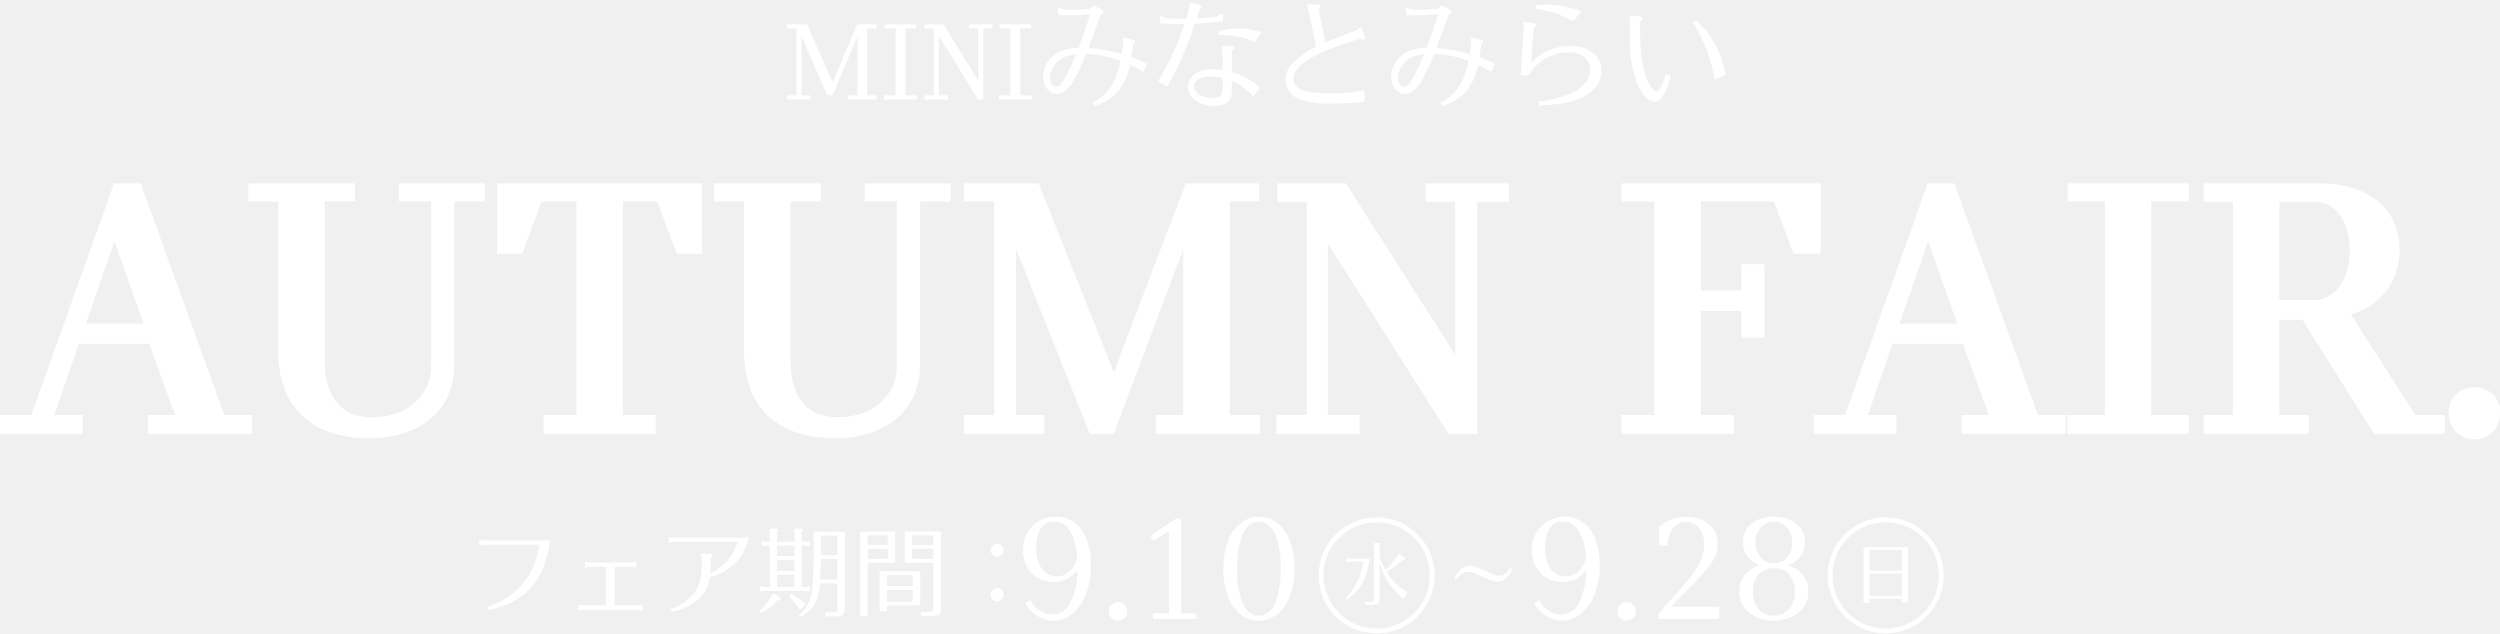
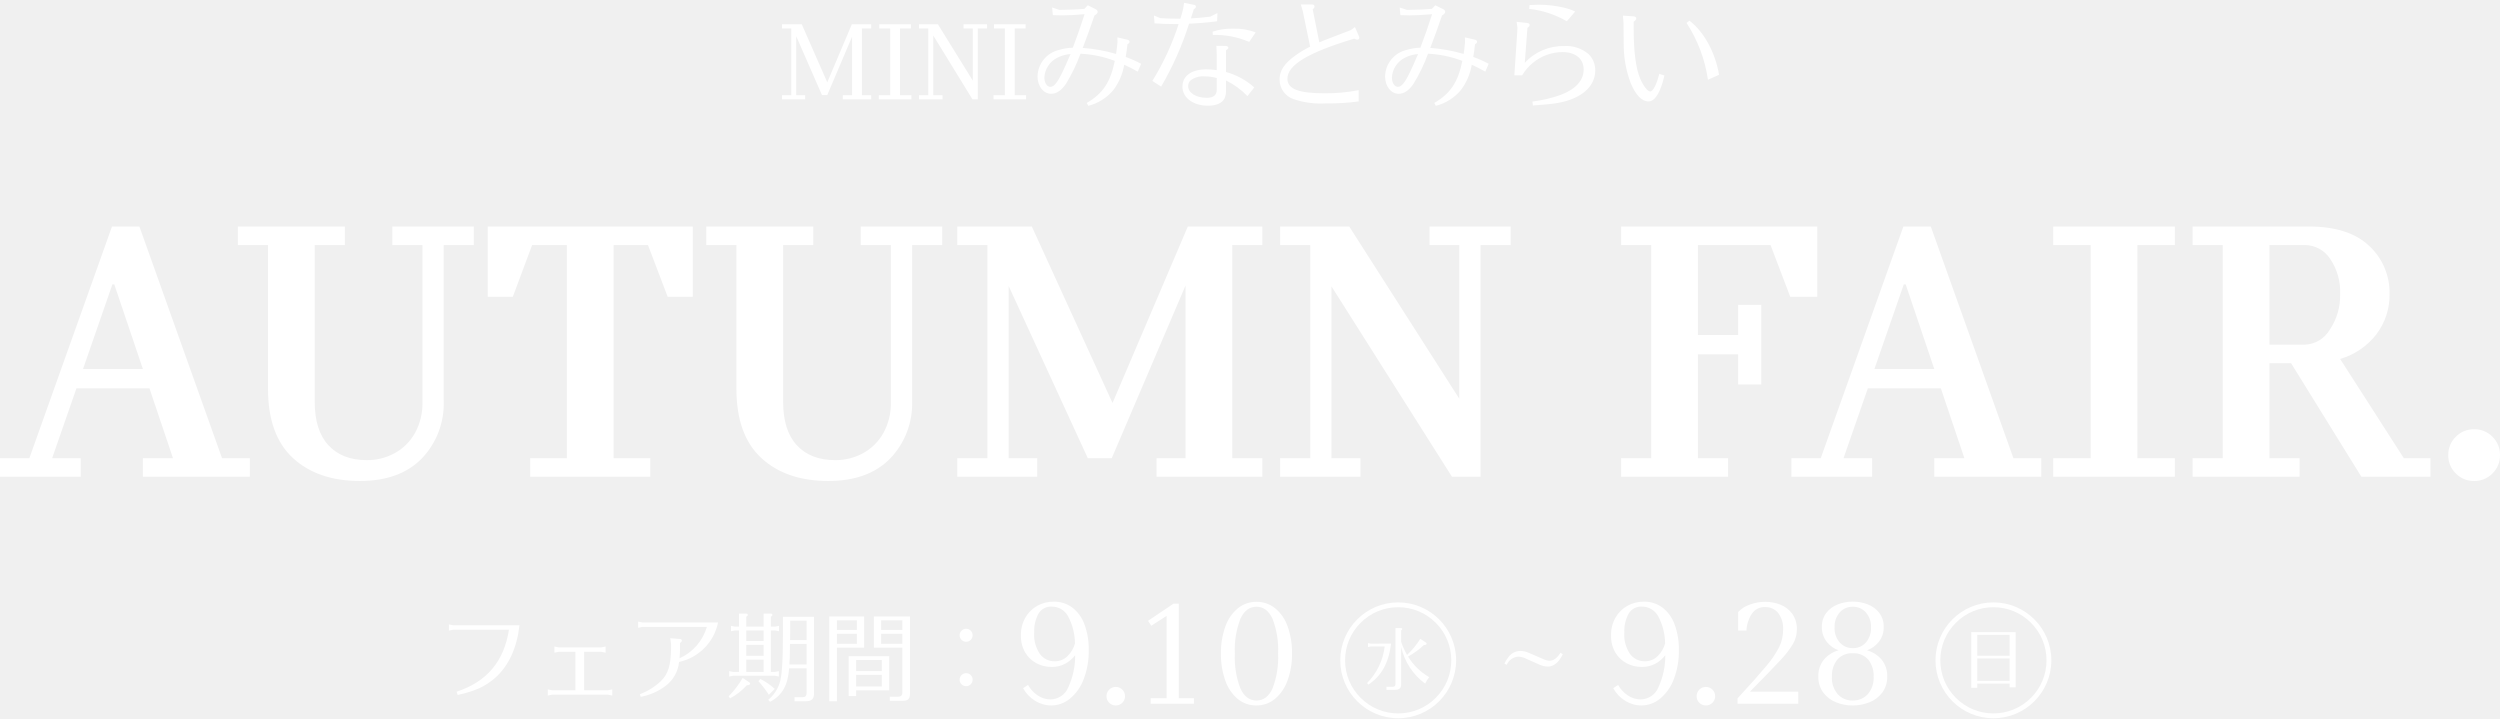
- <svg xmlns="http://www.w3.org/2000/svg" width="517.227" height="131.046" viewBox="0 0 517.227 131.046">
-   <g id="title-1" transform="translate(24.156 -1145.408)">
-     <g id="期間" transform="translate(94 1245.454)">
-       <g id="日程" transform="translate(-511.906 3.146)">
-         <g id="グループ_676" data-name="グループ 676" transform="translate(-2.528)">
+ <svg xmlns="http://www.w3.org/2000/svg" width="517.92" height="148.797" viewBox="0 0 517.92 148.797">
+   <g id="fair-txt" transform="translate(23 -1145.408)">
+     <g id="期間" transform="translate(89 1263.205)">
+       <g id="日程" transform="translate(-505.906 3.146)">
+         <g id="グループ_676" data-name="グループ 676" transform="translate(20.472)">
          <g id="曜日" transform="translate(-43 5.723)">
-             <path id="パス_30918" data-name="パス 30918" d="M4.606.6V-10.836h-9.2V.686h1.246V-.182H3.36V.6ZM-3.346-5.95v-4.326H3.36V-5.95Zm0,.56H3.36V-.742H-3.346Z" transform="translate(829.406 15.131)" fill="#fff" />
-             <g id="楕円形_19" data-name="楕円形 19" transform="translate(817.406 -1.869)" fill="none" stroke="#fff" stroke-width="1">
-               <circle cx="12" cy="12" r="12" stroke="none" />
-               <circle cx="12" cy="12" r="11.5" fill="none" />
+             <path id="パス_30920" data-name="パス 30920" d="M4.606.6V-10.836h-9.2V.686h1.246V-.182H3.36V.6ZM-3.346-5.95v-4.326H3.36V-5.95Zm0,.56H3.36V-.742H-3.346Z" transform="translate(829.406 15.131)" fill="#fff" />
+             <g id="パス_30919" data-name="パス 30919" transform="translate(817.406 -1.869)" fill="none">
+               <path d="M12,0A12,12,0,1,1,0,12,12,12,0,0,1,12,0Z" stroke="none" />
+               <path d="M 12 1 C 9.062 1 6.299 2.144 4.222 4.222 C 2.144 6.299 1 9.062 1 12 C 1 14.938 2.144 17.701 4.222 19.778 C 6.299 21.856 9.062 23 12 23 C 14.938 23 17.701 21.856 19.778 19.778 C 21.856 17.701 23 14.938 23 12 C 23 9.062 21.856 6.299 19.778 4.222 C 17.701 2.144 14.938 1 12 1 M 12 0 C 18.627 0 24 5.373 24 12 C 24 18.627 18.627 24 12 24 C 5.373 24 0 18.627 0 12 C 0 5.373 5.373 0 12 0 Z" stroke="none" fill="#fff" />
            </g>
          </g>
        </g>
-         <path id="パス_30916" data-name="パス 30916" d="M8.256-21.152a6.255,6.255,0,0,1,3.808,1.2,7.658,7.658,0,0,1,2.528,3.472,14.625,14.625,0,0,1,.9,5.376,15.985,15.985,0,0,1-1.056,6.032A9.563,9.563,0,0,1,11.6-1.056,6.08,6.08,0,0,1,7.744.352,6.327,6.327,0,0,1,4.368-.624a6.931,6.931,0,0,1-2.48-2.608L2.912-3.9A6.2,6.2,0,0,0,4.96-1.7a4.737,4.737,0,0,0,2.592.8,4.029,4.029,0,0,0,3.7-2.5,15.574,15.574,0,0,0,1.424-6.656,6.467,6.467,0,0,1-2,1.728,5.738,5.738,0,0,1-2.9.7,6.589,6.589,0,0,1-3.12-.768,5.888,5.888,0,0,1-2.336-2.24,6.736,6.736,0,0,1-.88-3.52,7.178,7.178,0,0,1,.928-3.7,6.5,6.5,0,0,1,2.48-2.448A6.888,6.888,0,0,1,8.256-21.152ZM8.416-8.8a3.705,3.705,0,0,0,2.7-1.088,5.716,5.716,0,0,0,1.52-2.592,12.156,12.156,0,0,0-1.456-5.7A3.784,3.784,0,0,0,7.84-20.128a2.991,2.991,0,0,0-2.768,1.472,7.558,7.558,0,0,0-.88,3.9,7.011,7.011,0,0,0,1.2,4.464A3.727,3.727,0,0,0,8.416-8.8ZM21.088.352a1.852,1.852,0,0,1-1.36-.56,1.852,1.852,0,0,1-.56-1.36,1.852,1.852,0,0,1,.56-1.36,1.852,1.852,0,0,1,1.36-.56,1.852,1.852,0,0,1,1.36.56,1.852,1.852,0,0,1,.56,1.36,1.852,1.852,0,0,1-.56,1.36A1.852,1.852,0,0,1,21.088.352ZM40.224-2.5V0H27.648V-1.12q4.064-4.416,5.936-6.672a20.282,20.282,0,0,0,2.688-3.952,8.1,8.1,0,0,0,.816-3.552,5.261,5.261,0,0,0-1.04-3.536,3.375,3.375,0,0,0-2.672-1.2,3.16,3.16,0,0,0-2.784,1.408A6.766,6.766,0,0,0,29.5-15.168H27.776v-3.84a5.984,5.984,0,0,1,2.4-1.536,9.128,9.128,0,0,1,3.232-.576,8.482,8.482,0,0,1,3.088.576,5.532,5.532,0,0,1,2.464,1.872,5.355,5.355,0,0,1,.976,3.312,5.916,5.916,0,0,1-.768,2.9,18.421,18.421,0,0,1-2.544,3.328Q34.848-7.2,30.208-2.5Zm14.24-8.576a6.121,6.121,0,0,1,3.024,1.92,5.25,5.25,0,0,1,1.168,3.52A5.348,5.348,0,0,1,57.632-2.32,6.09,6.09,0,0,1,54.96-.3a9.3,9.3,0,0,1-3.472.656A8.951,8.951,0,0,1,48.016-.32a6.173,6.173,0,0,1-2.624-2.016,5.337,5.337,0,0,1-1.008-3.3,5.25,5.25,0,0,1,1.168-3.52,6.121,6.121,0,0,1,3.024-1.92,5.364,5.364,0,0,1-2.4-1.7,4.735,4.735,0,0,1-1.056-3.168,4.566,4.566,0,0,1,.9-2.864,5.514,5.514,0,0,1,2.352-1.76,8.289,8.289,0,0,1,3.152-.592,8.4,8.4,0,0,1,3.12.576,5.458,5.458,0,0,1,2.368,1.76,4.579,4.579,0,0,1,.912,2.88,4.735,4.735,0,0,1-1.056,3.168A5.364,5.364,0,0,1,54.464-11.072ZM51.52-20.1a3.513,3.513,0,0,0-2.7,1.168,4.434,4.434,0,0,0-1.072,3.12,4.434,4.434,0,0,0,1.072,3.12,3.513,3.513,0,0,0,2.7,1.168,3.5,3.5,0,0,0,2.72-1.168,4.476,4.476,0,0,0,1.056-3.12,4.434,4.434,0,0,0-1.072-3.12A3.513,3.513,0,0,0,51.52-20.1Zm0,19.424a4.069,4.069,0,0,0,3.1-1.3A5.1,5.1,0,0,0,55.84-5.6a5.29,5.29,0,0,0-1.12-3.552,3.976,3.976,0,0,0-3.2-1.312,3.976,3.976,0,0,0-3.2,1.312A5.29,5.29,0,0,0,47.2-5.6a5.1,5.1,0,0,0,1.216,3.632A4.069,4.069,0,0,0,51.52-.672Z" transform="translate(709.222 24.854)" fill="#fff" />
-         <path id="パス_30915" data-name="パス 30915" d="M-5.572-4.06A2.842,2.842,0,0,1-3.108-5.768a4.413,4.413,0,0,1,1.778.532L1.33-4.06A4.251,4.251,0,0,0,2.982-3.7c1.2,0,2.324-.938,3.066-2.576l-.476-.28C4.83-5.418,4.13-4.914,3.29-4.914a3.174,3.174,0,0,1-1.3-.35l-3.08-1.33a4.322,4.322,0,0,0-1.652-.35,3.014,3.014,0,0,0-2.394,1.19,6.883,6.883,0,0,0-.91,1.414Z" transform="translate(700.614 20.854)" fill="#fff" />
-         <g id="曜日-2" data-name="曜日" transform="translate(-7.84 5.723)">
-           <path id="パス_30917" data-name="パス 30917" d="M.616-11.214C.8-11.354.84-11.4.84-11.48c0-.14-.1-.2-.294-.2H-.56V-.14c-.014.462-.168.616-.63.63H-2.422v.63H-.658C.238,1.12.63.756.616-.084V-7.77a12.909,12.909,0,0,0,4.97,7.6,6.224,6.224,0,0,1,.84-1.344,12.251,12.251,0,0,1-4.382-4.27A15.824,15.824,0,0,0,5.32-8.162c.406-.014.574-.1.574-.294a.308.308,0,0,0-.14-.224L4.578-9.45A16.3,16.3,0,0,1,1.834-6.118,15.992,15.992,0,0,1,.616-8.806ZM-5.712-8.456l-.546-.112v.812l.546-.112H-2.8A12.9,12.9,0,0,1-6.44-.294l.266.336c2.758-1.876,4.2-4.48,4.7-8.5Z" transform="translate(686.406 15.131)" fill="#fff" />
-           <g id="楕円形_18" data-name="楕円形 18" transform="translate(674.406 -1.869)" fill="none" stroke="#fff" stroke-width="1">
-             <circle cx="12" cy="12" r="12" stroke="none" />
-             <circle cx="12" cy="12" r="11.5" fill="none" />
+         <path id="パス_30918" data-name="パス 30918" d="M8.256-21.152a6.255,6.255,0,0,1,3.808,1.2,7.658,7.658,0,0,1,2.528,3.472,14.625,14.625,0,0,1,.9,5.376,15.985,15.985,0,0,1-1.056,6.032A9.563,9.563,0,0,1,11.6-1.056,6.08,6.08,0,0,1,7.744.352,6.327,6.327,0,0,1,4.368-.624a6.931,6.931,0,0,1-2.48-2.608L2.912-3.9A6.2,6.2,0,0,0,4.96-1.7a4.737,4.737,0,0,0,2.592.8,4.029,4.029,0,0,0,3.7-2.5,15.574,15.574,0,0,0,1.424-6.656,6.467,6.467,0,0,1-2,1.728,5.738,5.738,0,0,1-2.9.7,6.589,6.589,0,0,1-3.12-.768,5.888,5.888,0,0,1-2.336-2.24,6.736,6.736,0,0,1-.88-3.52,7.178,7.178,0,0,1,.928-3.7,6.5,6.5,0,0,1,2.48-2.448A6.888,6.888,0,0,1,8.256-21.152ZM8.416-8.8a3.705,3.705,0,0,0,2.7-1.088,5.716,5.716,0,0,0,1.52-2.592,12.156,12.156,0,0,0-1.456-5.7A3.784,3.784,0,0,0,7.84-20.128a2.991,2.991,0,0,0-2.768,1.472,7.558,7.558,0,0,0-.88,3.9,7.011,7.011,0,0,0,1.2,4.464A3.727,3.727,0,0,0,8.416-8.8ZM21.088.352a1.852,1.852,0,0,1-1.36-.56,1.852,1.852,0,0,1-.56-1.36,1.852,1.852,0,0,1,.56-1.36,1.852,1.852,0,0,1,1.36-.56,1.852,1.852,0,0,1,1.36.56,1.852,1.852,0,0,1,.56,1.36,1.852,1.852,0,0,1-.56,1.36A1.852,1.852,0,0,1,21.088.352ZM40.224-2.5V0H27.648V-1.12q4.064-4.416,5.936-6.672a20.282,20.282,0,0,0,2.688-3.952,8.1,8.1,0,0,0,.816-3.552,5.261,5.261,0,0,0-1.04-3.536,3.375,3.375,0,0,0-2.672-1.2,3.16,3.16,0,0,0-2.784,1.408A6.766,6.766,0,0,0,29.5-15.168H27.776v-3.84a5.984,5.984,0,0,1,2.4-1.536,9.128,9.128,0,0,1,3.232-.576,8.482,8.482,0,0,1,3.088.576,5.532,5.532,0,0,1,2.464,1.872,5.355,5.355,0,0,1,.976,3.312,5.916,5.916,0,0,1-.768,2.9,18.421,18.421,0,0,1-2.544,3.328Q34.848-7.2,30.208-2.5Zm14.24-8.576a6.121,6.121,0,0,1,3.024,1.92,5.25,5.25,0,0,1,1.168,3.52A5.348,5.348,0,0,1,57.632-2.32,6.09,6.09,0,0,1,54.96-.3a9.3,9.3,0,0,1-3.472.656A8.951,8.951,0,0,1,48.016-.32a6.173,6.173,0,0,1-2.624-2.016,5.337,5.337,0,0,1-1.008-3.3,5.25,5.25,0,0,1,1.168-3.52,6.121,6.121,0,0,1,3.024-1.92,5.364,5.364,0,0,1-2.4-1.7,4.735,4.735,0,0,1-1.056-3.168,4.566,4.566,0,0,1,.9-2.864,5.514,5.514,0,0,1,2.352-1.76,8.289,8.289,0,0,1,3.152-.592,8.4,8.4,0,0,1,3.12.576,5.458,5.458,0,0,1,2.368,1.76,4.579,4.579,0,0,1,.912,2.88,4.735,4.735,0,0,1-1.056,3.168A5.364,5.364,0,0,1,54.464-11.072ZM51.52-20.1a3.513,3.513,0,0,0-2.7,1.168,4.434,4.434,0,0,0-1.072,3.12,4.434,4.434,0,0,0,1.072,3.12,3.513,3.513,0,0,0,2.7,1.168,3.5,3.5,0,0,0,2.72-1.168,4.476,4.476,0,0,0,1.056-3.12,4.434,4.434,0,0,0-1.072-3.12A3.513,3.513,0,0,0,51.52-20.1Zm0,19.424a4.069,4.069,0,0,0,3.1-1.3A5.1,5.1,0,0,0,55.84-5.6a5.29,5.29,0,0,0-1.12-3.552,3.976,3.976,0,0,0-3.2-1.312,3.976,3.976,0,0,0-3.2,1.312A5.29,5.29,0,0,0,47.2-5.6a5.1,5.1,0,0,0,1.216,3.632A4.069,4.069,0,0,0,51.52-.672Z" transform="translate(726.222 24.854)" fill="#fff" />
+         <path id="パス_30917" data-name="パス 30917" d="M-5.572-4.06A2.842,2.842,0,0,1-3.108-5.768a4.413,4.413,0,0,1,1.778.532L1.33-4.06A4.251,4.251,0,0,0,2.982-3.7c1.2,0,2.324-.938,3.066-2.576l-.476-.28C4.83-5.418,4.13-4.914,3.29-4.914a3.174,3.174,0,0,1-1.3-.35l-3.08-1.33a4.322,4.322,0,0,0-1.652-.35,3.014,3.014,0,0,0-2.394,1.19,6.883,6.883,0,0,0-.91,1.414Z" transform="translate(711.614 20.854)" fill="#fff" />
+         <g id="曜日-2" data-name="曜日" transform="translate(-2.84 5.723)">
+           <path id="パス_30916" data-name="パス 30916" d="M.616-11.214C.8-11.354.84-11.4.84-11.48c0-.14-.1-.2-.294-.2H-.56V-.14c-.014.462-.168.616-.63.63H-2.422v.63H-.658C.238,1.12.63.756.616-.084V-7.77a12.909,12.909,0,0,0,4.97,7.6,6.224,6.224,0,0,1,.84-1.344,12.251,12.251,0,0,1-4.382-4.27A15.824,15.824,0,0,0,5.32-8.162c.406-.014.574-.1.574-.294a.308.308,0,0,0-.14-.224L4.578-9.45A16.3,16.3,0,0,1,1.834-6.118,15.992,15.992,0,0,1,.616-8.806ZM-5.712-8.456l-.546-.112v.812l.546-.112H-2.8A12.9,12.9,0,0,1-6.44-.294l.266.336c2.758-1.876,4.2-4.48,4.7-8.5Z" transform="translate(686.406 15.131)" fill="#fff" />
+           <g id="パス_30915" data-name="パス 30915" transform="translate(674.406 -1.869)" fill="none">
+             <path d="M12,0A12,12,0,1,1,0,12,12,12,0,0,1,12,0Z" stroke="none" />
+             <path d="M 12 1 C 9.062 1 6.299 2.144 4.222 4.222 C 2.144 6.299 1 9.062 1 12 C 1 14.938 2.144 17.701 4.222 19.778 C 6.299 21.856 9.062 23 12 23 C 14.938 23 17.701 21.856 19.778 19.778 C 21.856 17.701 23 14.938 23 12 C 23 9.062 21.856 6.299 19.778 4.222 C 17.701 2.144 14.938 1 12 1 M 12 0 C 18.627 0 24 5.373 24 12 C 24 18.627 18.627 24 12 24 C 5.373 24 0 18.627 0 12 C 0 5.373 5.373 0 12 0 Z" stroke="none" fill="#fff" />
          </g>
        </g>
        <path id="パス_30914" data-name="パス 30914" d="M8.256-21.152a6.255,6.255,0,0,1,3.808,1.2,7.658,7.658,0,0,1,2.528,3.472,14.625,14.625,0,0,1,.9,5.376,15.985,15.985,0,0,1-1.056,6.032A9.563,9.563,0,0,1,11.6-1.056,6.08,6.08,0,0,1,7.744.352,6.327,6.327,0,0,1,4.368-.624a6.931,6.931,0,0,1-2.48-2.608L2.912-3.9A6.2,6.2,0,0,0,4.96-1.7a4.737,4.737,0,0,0,2.592.8,4.029,4.029,0,0,0,3.7-2.5,15.574,15.574,0,0,0,1.424-6.656,6.467,6.467,0,0,1-2,1.728,5.738,5.738,0,0,1-2.9.7,6.589,6.589,0,0,1-3.12-.768,5.888,5.888,0,0,1-2.336-2.24,6.736,6.736,0,0,1-.88-3.52,7.178,7.178,0,0,1,.928-3.7,6.5,6.5,0,0,1,2.48-2.448A6.888,6.888,0,0,1,8.256-21.152ZM8.416-8.8a3.705,3.705,0,0,0,2.7-1.088,5.716,5.716,0,0,0,1.52-2.592,12.156,12.156,0,0,0-1.456-5.7A3.784,3.784,0,0,0,7.84-20.128a2.991,2.991,0,0,0-2.768,1.472,7.558,7.558,0,0,0-.88,3.9,7.011,7.011,0,0,0,1.2,4.464A3.727,3.727,0,0,0,8.416-8.8ZM21.088.352a1.852,1.852,0,0,1-1.36-.56,1.852,1.852,0,0,1-.56-1.36,1.852,1.852,0,0,1,.56-1.36,1.852,1.852,0,0,1,1.36-.56,1.852,1.852,0,0,1,1.36.56,1.852,1.852,0,0,1,.56,1.36,1.852,1.852,0,0,1-.56,1.36A1.852,1.852,0,0,1,21.088.352Zm16.192-1.5V0H28.32V-1.152h3.3V-18.208L28.448-16.16l-.672-1.024,5.28-3.552h1.088V-1.152ZM50.208.352a5.936,5.936,0,0,1-3.84-1.344,8.589,8.589,0,0,1-2.576-3.792A16.025,16.025,0,0,1,42.88-10.4a15.891,15.891,0,0,1,.912-5.6,8.533,8.533,0,0,1,2.592-3.776A6,6,0,0,1,50.24-21.12,6.045,6.045,0,0,1,54.1-19.792a8.419,8.419,0,0,1,2.592,3.76,15.891,15.891,0,0,1,.912,5.6,15.775,15.775,0,0,1-.928,5.616,8.756,8.756,0,0,1-2.608,3.808A5.956,5.956,0,0,1,50.208.352ZM50.24-.672q2.176,0,3.328-2.5A17.843,17.843,0,0,0,54.72-10.4a17.742,17.742,0,0,0-1.152-7.2q-1.152-2.5-3.328-2.5t-3.328,2.5a17.742,17.742,0,0,0-1.152,7.2,17.843,17.843,0,0,0,1.152,7.232Q48.064-.672,50.24-.672Z" transform="translate(603.966 24.854)" fill="#fff" />
      </g>
      <path id="パス_30913" data-name="パス 30913" d="M4.66.18c3.66-.82,5.68-1.74,7.78-3.56,2.78-2.48,4.48-6.16,5.02-10.88H3.72l-.88-.18v1.28l.88-.18H15.28C14.24-6.76,10.7-2.56,4.44-.5ZM29.04-.8H24.2l-.88-.18V.3L24.2.12H35.8l.88.18V-.98L35.8-.8H30.86V-8.76h3.56l.88.18V-9.86l-.88.18H25.58l-.88-.18v1.28l.88-.18h3.46Zm21.68-9.78c.28-.22.38-.36.38-.52a.374.374,0,0,0-.38-.32l-2.02-.16.16,1.16v1.1c-.06,3.4-.62,5.18-2.12,6.64A12.887,12.887,0,0,1,42.4.02l.18.54a12.067,12.067,0,0,0,5.2-2.3,7.072,7.072,0,0,0,2.74-4.92,10.523,10.523,0,0,0,8.08-8.18H42.92l-.88-.18v1.28l.88-.18H56.28a10.287,10.287,0,0,1-5.66,6.5c.06-.68.1-1.32.1-1.98ZM76.94-5.34v5.1c0,.62-.26.88-.86.88H74.44v.84h2.32c1.22,0,1.74-.48,1.72-1.62V-16.02H72.04v3.36c0,5.9-.22,9.08-.72,10.46A7.441,7.441,0,0,1,69,1.18l.36.42C71.9.26,73.08-1.84,73.32-5.34Zm0-.8H73.38V-6.2l.08-1.46c0-.12,0-.64.02-1.38,0-.16,0-.82.02-1.36h3.44Zm0-5.06H73.52l.02-1.46v-2.56h3.4Zm-12.5-2.78v-2.04c.26-.18.32-.26.32-.4,0-.18-.14-.26-.42-.26h-1.4v2.7h-.86l-.8-.16v1.12l.8-.16h.86V-4.6H61.7l-.8-.16v1.12l.8-.16h8.7l.8.16V-4.76l-.8.16h-.86v-8.58h.88l.8.16v-1.12l-.8.16h-.88v-2.04c.26-.18.32-.26.32-.38,0-.2-.14-.28-.42-.28h-1.4v2.7Zm0,.8h3.6V-11h-3.6Zm0,8.58V-7.14h3.6V-4.6Zm3.6-5.6v2.26h-3.6V-10.2ZM61.08.88a12.559,12.559,0,0,0,3.48-2.72c.42,0,.68-.12.68-.32a.376.376,0,0,0-.2-.3l-1.34-.9A18.49,18.49,0,0,1,60.8.44Zm5.88-3.56A22.182,22.182,0,0,1,69.12.14l1.22-1.22a12.861,12.861,0,0,0-2.98-2.06Zm27.1,1.9V-7.86h-8.4V.4H87.2V-.78Zm-6.86-4V-7.06h5.32v2.28Zm0,.8h5.32v2.4H87.2Zm1.66-12.1H81.64V1.48h1.58V-9.62h5.64Zm-5.64.8h4.14v1.98H83.22Zm4.14,2.78v2.08H83.22V-12.5Zm3.52-3.58v6.46h5.9V-.38c0,.64-.28.92-.92.92H94.18v.84h2.76c1,0,1.42-.42,1.42-1.44V-16.08Zm1.5,3.58h4.4v2.08h-4.4Zm0-.8v-1.98h4.4v1.98Zm17.64,8.96A1.362,1.362,0,0,0,108.64-3a1.345,1.345,0,0,0,1.34,1.36A1.349,1.349,0,0,0,111.34-3,1.349,1.349,0,0,0,110.02-4.34Zm0-9.2a1.362,1.362,0,0,0-1.38,1.34A1.361,1.361,0,0,0,110-10.84a1.345,1.345,0,0,0,1.34-1.36A1.349,1.349,0,0,0,110.02-13.54Z" transform="translate(-21.84 26)" fill="#fff" />
    </g>
-     <path id="パス_30912" data-name="パス 30912" d="M51.992-3.906V0H30.469V-3.906h5.625L30.7-18.633H16.172L11.055-3.906h5.9V0H-.156V-3.906H6.328l17.109-47.93h5.508l17.3,47.93ZM29.531-22.812,23.516-39.844l-5.9,17.031Zm64.3,8.477a15.646,15.646,0,0,1-1.211,6.25,13.234,13.234,0,0,1-3.5,4.8A16.131,16.131,0,0,1,83.574-.2,23.228,23.228,0,0,1,76.172.9,24.754,24.754,0,0,1,68.359-.254a15.936,15.936,0,0,1-5.918-3.418A14.746,14.746,0,0,1,58.711-9.3a21.5,21.5,0,0,1-1.289-7.734V-48.086H51.211v-3.75h22.07v3.75h-6.25v32.969q0,5.508,2.461,8.594t7.383,3.086A16.091,16.091,0,0,0,80.977-4,11.712,11.712,0,0,0,84.9-5.859a10.413,10.413,0,0,0,2.949-3.359,10.085,10.085,0,0,0,1.172-5.039V-48.086H82.383v-3.75h17.773v3.75H93.828Zm8.867-37.5h42.383v14.57h-5.2l-4.062-10.82h-7.109v44.18h6.8V0H112.3V-3.906h6.8v-44.18h-7.227l-3.984,10.82h-5.2Zm87.5,37.5a15.646,15.646,0,0,1-1.211,6.25,13.234,13.234,0,0,1-3.5,4.8A16.13,16.13,0,0,1,179.941-.2,23.228,23.228,0,0,1,172.539.9a24.754,24.754,0,0,1-7.812-1.152,15.936,15.936,0,0,1-5.918-3.418,14.746,14.746,0,0,1-3.73-5.625,21.5,21.5,0,0,1-1.289-7.734V-48.086h-6.211v-3.75h22.07v3.75H163.4v32.969q0,5.508,2.461,8.594t7.383,3.086a16.091,16.091,0,0,0,4.1-.566,11.712,11.712,0,0,0,3.926-1.855,10.413,10.413,0,0,0,2.949-3.359,10.085,10.085,0,0,0,1.172-5.039V-48.086H178.75v-3.75h17.773v3.75H190.2Zm64.063-33.75v44.18h6.25V0H238.984V-3.906h5.664V-38.164L230.273,0h-4.961L210.039-38.32V-3.906h5.9V0H199.3V-3.906h6.25v-44.18H199.3v-3.75h15.43l15.547,39.1,14.883-39.1h15.2v3.75Zm57.773-3.75v3.828h-6.562V0h-5.937L274.57-39.375V-3.906h6.563V0H263.945V-3.906h6.25v-44.1H264.1v-3.828h14.18L300.9-16.406v-31.6h-6.133v-3.828Zm39.688,47.93h6.8V0h-23.2V-3.906h6.8v-44.18h-6.8v-3.75h41.211v14.57H370.9l-4.062-10.82H351.719v18.4h8.4v-5.43h4.8v15.2h-4.8V-25.43h-8.4Zm75.508,0V0H405.7V-3.906h5.625l-5.391-14.727H391.406L386.289-3.906h5.9V0H375.078V-3.906h6.484l17.109-47.93h5.508l17.3,47.93ZM404.766-22.812,398.75-39.844l-5.9,17.031Zm40.156-25.273v44.18H452.7V0H427.578V-3.906h7.773v-44.18h-7.773v-3.75H452.7v3.75Zm31.289,24.492h-4.8V-3.906H477.5V0H455.742V-3.906h6.094v-44.1h-6.094v-3.828h23.75a22.91,22.91,0,0,1,7.578,1.113,14.99,14.99,0,0,1,5.215,2.988,11.577,11.577,0,0,1,3.027,4.375,14.364,14.364,0,0,1,.977,5.273,14.8,14.8,0,0,1-.684,4.551,13.234,13.234,0,0,1-1.973,3.867,12.6,12.6,0,0,1-3.164,2.988,15.559,15.559,0,0,1-4.258,1.953L499.57-3.906h6.094V0H491.016Zm-4.8-4.1h7.461a5.29,5.29,0,0,0,2.734-.762,7.54,7.54,0,0,0,2.266-2.109,10.736,10.736,0,0,0,1.543-3.223,14.278,14.278,0,0,0,.566-4.141,14.687,14.687,0,0,0-.527-4.062,10.7,10.7,0,0,0-1.465-3.184,6.845,6.845,0,0,0-2.246-2.09,5.719,5.719,0,0,0-2.871-.742h-7.461ZM506.445-4.336a5.152,5.152,0,0,1,1.465-3.809A5.254,5.254,0,0,1,511.8-9.609a5.122,5.122,0,0,1,3.848,1.465,5.23,5.23,0,0,1,1.426,3.809,6.163,6.163,0,0,1-.371,2.168A5.23,5.23,0,0,1,515.645-.43a4.7,4.7,0,0,1-1.66,1.152,5.6,5.6,0,0,1-2.187.41,5.6,5.6,0,0,1-2.187-.41A4.9,4.9,0,0,1,507.93-.43a5.325,5.325,0,0,1-1.094-1.738A5.887,5.887,0,0,1,506.445-4.336Z" transform="translate(-24 1235.169)" fill="#fff" />
-     <path id="パス_30911" data-name="パス 30911" d="M-97.284-.864h1.92V-14.688h-1.92v-.864h4.1L-87.9-3.528l5.088-12.024H-78.8v.864h-1.92V-.864h1.92V0h-5.88V-.864h1.92v-12.12L-87.9-.888H-89L-94.332-13.08V-.864h1.848V0h-4.8Zm26.808,0V0H-77.22V-.864h2.352V-14.688h-2.256v-.864h6.552v.864h-2.256V-.864Zm1.584,0h1.92V-14.688h-1.92v-.864h3.912l7.224,11.664v-10.8h-1.92v-.864H-54.8v.864h-1.92V0h-1.1L-65.94-13.224V-.864h1.92V0h-4.872Zm22.176,0V0H-53.46V-.864h2.352V-14.688h-2.256v-.864h6.552v.864h-2.256V-.864Zm12.792-18.624-.72.744c-1.44.12-2.472.168-5.16.216l-1.512-.5.144,1.584c.84.024,1.464.048,1.872.048,1.2,0,2.76-.072,4.7-.24-.984,3.048-1.488,4.44-2.424,6.936a11.073,11.073,0,0,0-2.928.48A5.755,5.755,0,0,0-44.34-4.752c0,2.04,1.224,3.6,2.832,3.6,1.1,0,2.136-.7,3.072-2.088a35.13,35.13,0,0,0,3-6.216,23.077,23.077,0,0,1,7.1,1.488C-29.22-3.576-30.8-1.2-34.14.744l.312.6A9.877,9.877,0,0,0-28.62-1.944a11.846,11.846,0,0,0,2.232-5.232c1.176.552,1.656.792,2.808,1.44l.7-1.632a23.794,23.794,0,0,0-3.192-1.416c.168-1.008.24-1.488.36-2.616.312-.192.432-.36.432-.552s-.192-.36-.552-.432L-27.8-12.84l.024,1.032c-.12,1.224-.144,1.344-.288,2.4a33.458,33.458,0,0,0-6.912-1.248c1.08-2.832,1.392-3.7,2.424-6.7.48-.288.672-.528.672-.792a.625.625,0,0,0-.36-.5ZM-37.788-8.736c-2.04,4.776-2.9,6.144-3.912,6.144-.672,0-1.224-.84-1.224-1.9a4.838,4.838,0,0,1,2.592-4.08A7.05,7.05,0,0,1-37.5-9.384Zm23.04-7.968c-2.04,0-2.88-.048-4.176-.12l-1.3-.552.12,1.632c1.728.12,2.568.144,4.056.144h.936A53.031,53.031,0,0,1-20.556-3.816l1.824,1.176a63.759,63.759,0,0,0,5.784-13.032c1.824-.072,3.816-.24,5.808-.5l.072-1.7-1.488.744c-1.7.192-2.688.288-4.008.36a2.855,2.855,0,0,1,.1-.336c.072-.216.288-.864.5-1.56.36-.24.432-.36.432-.528a.388.388,0,0,0-.336-.384l-2.112-.408-.192,1.224c-.12.48-.216.84-.264,1.008l-.288.984ZM.564-2.472A14.655,14.655,0,0,0-5.292-5.664v-4.488c.384-.264.48-.36.48-.528,0-.24-.216-.384-.576-.384l-1.9-.024.072,1.776v3.264a12.936,12.936,0,0,0-2.112-.168c-3.12,0-4.992,1.344-4.992,3.6,0,2.28,2.232,3.936,5.3,3.936,1.656,0,2.856-.5,3.384-1.44a3.639,3.639,0,0,0,.336-1.8V-3.912A15.857,15.857,0,0,1-.852-.672Zm-7.776.456c0,1.152-.672,1.7-2.088,1.7-2.208,0-3.84-1.032-3.84-2.448a1.645,1.645,0,0,1,.432-1.1,4.133,4.133,0,0,1,3-.888,8.816,8.816,0,0,1,2.5.336ZM.852-13.872a11.9,11.9,0,0,0-4.7-.768,12.041,12.041,0,0,0-4.224.624l.048.672A17.9,17.9,0,0,1-.492-11.9ZM12.66-18.648c.288-.24.384-.408.384-.6a.448.448,0,0,0-.456-.408H10.212l.408,1.44,1.512,7.3A21.658,21.658,0,0,0,9.156-9.144C6.8-7.464,5.8-5.952,5.8-4.128a4.285,4.285,0,0,0,2.88,4.08,17.724,17.724,0,0,0,6.7.888A45.714,45.714,0,0,0,22.188.432V-1.9a36.173,36.173,0,0,1-7.032.648c-5.424,0-7.728-.888-7.728-3.024,0-2.856,4.344-5.448,13.848-8.3a1.33,1.33,0,0,0,.648.216.436.436,0,0,0,.408-.384.83.83,0,0,0-.072-.288l-.84-1.944-.84.624c-1.872.72-3.672,1.392-5.376,2.064-.48.192-.816.312-1.176.48Zm25.416-.84-.72.744c-1.44.12-2.472.168-5.16.216l-1.512-.5.144,1.584c.84.024,1.464.048,1.872.048,1.2,0,2.76-.072,4.7-.24-.984,3.048-1.488,4.44-2.424,6.936a11.073,11.073,0,0,0-2.928.48A5.755,5.755,0,0,0,27.66-4.752c0,2.04,1.224,3.6,2.832,3.6,1.1,0,2.136-.7,3.072-2.088a35.13,35.13,0,0,0,3-6.216,23.077,23.077,0,0,1,7.1,1.488C42.78-3.576,41.2-1.2,37.86.744l.312.6A9.877,9.877,0,0,0,43.38-1.944a11.846,11.846,0,0,0,2.232-5.232c1.176.552,1.656.792,2.808,1.44l.7-1.632a23.794,23.794,0,0,0-3.192-1.416c.168-1.008.24-1.488.36-2.616.312-.192.432-.36.432-.552s-.192-.36-.552-.432L44.2-12.84l.024,1.032c-.12,1.224-.144,1.344-.288,2.4a33.458,33.458,0,0,0-6.912-1.248c1.08-2.832,1.392-3.7,2.424-6.7.48-.288.672-.528.672-.792a.625.625,0,0,0-.36-.5ZM34.212-8.736c-2.04,4.776-2.9,6.144-3.912,6.144-.672,0-1.224-.84-1.224-1.9a4.838,4.838,0,0,1,2.592-4.08A7.05,7.05,0,0,1,34.5-9.384Zm21.84,3.768a9.876,9.876,0,0,1,2.256-2.616,9.654,9.654,0,0,1,6.1-2.208c2.712,0,4.392,1.392,4.392,3.624S67.164-2.136,64.14-.96A27.152,27.152,0,0,1,58.188.456l.1.816C62.532.984,64.308.72,66.156.024,69.4-1.2,71.2-3.336,71.2-6A4.638,4.638,0,0,0,69.78-9.408a7.117,7.117,0,0,0-5.016-1.632A10.715,10.715,0,0,0,56.6-7.56l.552-7.248c.336-.24.456-.384.456-.6s-.168-.384-.456-.408l-2.232-.24.168,1.248-.648,9.84Zm1.464-13.776a19.831,19.831,0,0,1,7.8,2.568l1.728-2.016a11.306,11.306,0,0,0-2.28-.792,23.477,23.477,0,0,0-5.136-.624c-.528,0-1.008.024-2.04.072ZM84.468-5.28c-.552,2.184-1.3,3.648-1.872,3.648-.552,0-1.416-1.128-2.088-2.664-.888-2.112-1.344-5.5-1.344-10.272V-16.1c.408-.288.528-.432.528-.672s-.24-.408-.6-.432l-2.16-.144.12,1.44c.024,3.1.048,4.752.048,4.968a22.6,22.6,0,0,0,1.44,7.56c1.032,2.5,2.328,3.816,3.7,3.816,1.344,0,2.52-1.92,3.288-5.376Zm12.384.192c-.792-4.656-3.168-8.976-6.144-11.208l-.6.456a29.232,29.232,0,0,1,4.44,11.784Z" transform="translate(236 1165.989)" fill="#fff" stroke="rgba(0,0,0,0)" stroke-width="1" />
+     <path id="パス_30912" data-name="パス 30912" d="M52.56-3.84V0H30.4V-3.84h6.24L31.76-18.32H16.64L11.6-3.84h5.92V0H.8V-3.84H6.88L24-51.84h5.68l17.12,48ZM30.4-22.32,24.48-39.84h-.4L18-22.32ZM75.36.88q-8.72,0-13.88-4.76T56.32-18.24V-48H50.08v-3.84H72.24V-48H66v32.48q0,5.92,2.84,9T76.8-3.44a11.834,11.834,0,0,0,5.76-1.44,10.674,10.674,0,0,0,4.2-4.16,12.644,12.644,0,0,0,1.56-6.4V-48H82.08v-3.84H98.96V-48H92.72v32.24a16.393,16.393,0,0,1-4.56,12Q83.6.88,75.36.88Zm35.28-4.72h7.6V-48h-7.2l-4,10.72h-5.2V-51.84h42.48v14.56h-5.2L135.04-48h-7.12V-3.84h7.6V0H110.64ZM172.4.88q-8.72,0-13.88-4.76t-5.16-14.36V-48h-6.24v-3.84h22.16V-48h-6.24v32.48q0,5.92,2.84,9t7.96,3.08a11.834,11.834,0,0,0,5.76-1.44,10.674,10.674,0,0,0,4.2-4.16,12.644,12.644,0,0,0,1.56-6.4V-48h-6.24v-3.84H196V-48h-6.24v32.24a16.393,16.393,0,0,1-4.56,12Q180.64.88,172.4.88Zm26.72-4.72h6.24V-48h-6.24v-3.84h15.44l16.72,36.56,15.6-36.56h15.44V-48h-6.24V-3.84h6.24V0H240.4V-3.84h6V-39.6L231.12-3.84h-4.96l-16.4-35.68V-3.84h5.92V0H199.12Zm66.88,0h6.24V-48H266v-3.84h14.32l22.8,35.68V-48h-6.16v-3.84h16.8V-48h-6.24V0H301.6L276.64-39.44v35.6h6V0H266Zm111.28-48v14.56h-5.6L367.6-48H352.56v18.64h8.32V-35.6h4.8v16.48h-4.8v-6.24h-8.32V-3.84h6.24V0H336.64V-3.84h6.24V-48h-6.24v-3.84Zm46.4,48V0H401.52V-3.84h6.24l-4.88-14.48H387.76L382.72-3.84h5.92V0H371.92V-3.84H378l17.12-48h5.68l17.12,48ZM401.52-22.32,395.6-39.84h-.4l-6.08,17.52ZM443.6-48V-3.84h7.76V0h-25.2V-3.84h7.76V-48h-7.76v-3.84h25.2V-48ZM504.32-3.84V0H490L475.44-23.52h-4.48V-3.84h6.24V0H455.04V-3.84h6.24V-48h-6.24v-3.84h24.08q8.24,0,12.48,4a13.177,13.177,0,0,1,4.24,10,13.425,13.425,0,0,1-2.72,8.32,14.668,14.668,0,0,1-7.52,5.12L498.8-3.84ZM470.96-27.36h7.28a6.258,6.258,0,0,0,5.2-3.08,12.559,12.559,0,0,0,2.16-7.4,12.08,12.08,0,0,0-2.08-7.32A6.3,6.3,0,0,0,478.24-48h-7.28ZM508-4.48a5.171,5.171,0,0,1,1.56-3.8,5.171,5.171,0,0,1,3.8-1.56,5.171,5.171,0,0,1,3.8,1.56,5.171,5.171,0,0,1,1.56,3.8,5.171,5.171,0,0,1-1.56,3.8,5.171,5.171,0,0,1-3.8,1.56,5.171,5.171,0,0,1-3.8-1.56A5.171,5.171,0,0,1,508-4.48Z" transform="translate(-23.8 1244.173)" fill="#fff" />
+     <path id="パス_30911" data-name="パス 30911" d="M-97.284-.864h1.92V-14.688h-1.92v-.864h4.1L-87.9-3.528l5.088-12.024H-78.8v.864h-1.92V-.864h1.92V0h-5.88V-.864h1.92v-12.12L-87.9-.888H-89L-94.332-13.08V-.864h1.848V0h-4.8Zm26.808,0V0H-77.22V-.864h2.352V-14.688h-2.256v-.864h6.552v.864h-2.256V-.864Zm1.584,0h1.92V-14.688h-1.92v-.864h3.912l7.224,11.664v-10.8h-1.92v-.864H-54.8v.864h-1.92V0h-1.1L-65.94-13.224V-.864h1.92V0h-4.872Zm22.176,0V0H-53.46V-.864h2.352V-14.688h-2.256v-.864h6.552v.864h-2.256V-.864Zm12.792-18.624-.72.744c-1.44.12-2.472.168-5.16.216l-1.512-.5.144,1.584c.84.024,1.464.048,1.872.048,1.2,0,2.76-.072,4.7-.24-.984,3.048-1.488,4.44-2.424,6.936a11.073,11.073,0,0,0-2.928.48A5.755,5.755,0,0,0-44.34-4.752c0,2.04,1.224,3.6,2.832,3.6,1.1,0,2.136-.7,3.072-2.088a35.13,35.13,0,0,0,3-6.216,23.077,23.077,0,0,1,7.1,1.488C-29.22-3.576-30.8-1.2-34.14.744l.312.6A9.877,9.877,0,0,0-28.62-1.944a11.846,11.846,0,0,0,2.232-5.232c1.176.552,1.656.792,2.808,1.44l.7-1.632a23.794,23.794,0,0,0-3.192-1.416c.168-1.008.24-1.488.36-2.616.312-.192.432-.36.432-.552s-.192-.36-.552-.432L-27.8-12.84l.024,1.032c-.12,1.224-.144,1.344-.288,2.4a33.458,33.458,0,0,0-6.912-1.248c1.08-2.832,1.392-3.7,2.424-6.7.48-.288.672-.528.672-.792a.625.625,0,0,0-.36-.5ZM-37.788-8.736c-2.04,4.776-2.9,6.144-3.912,6.144-.672,0-1.224-.84-1.224-1.9a4.838,4.838,0,0,1,2.592-4.08A7.05,7.05,0,0,1-37.5-9.384Zm23.04-7.968c-2.04,0-2.88-.048-4.176-.12l-1.3-.552.12,1.632c1.728.12,2.568.144,4.056.144h.936A53.031,53.031,0,0,1-20.556-3.816l1.824,1.176a63.759,63.759,0,0,0,5.784-13.032c1.824-.072,3.816-.24,5.808-.5l.072-1.7-1.488.744c-1.7.192-2.688.288-4.008.36a2.855,2.855,0,0,1,.1-.336c.072-.216.288-.864.5-1.56.36-.24.432-.36.432-.528a.388.388,0,0,0-.336-.384l-2.112-.408-.192,1.224c-.12.48-.216.84-.264,1.008l-.288.984ZM.564-2.472A14.655,14.655,0,0,0-5.292-5.664v-4.488c.384-.264.48-.36.48-.528,0-.24-.216-.384-.576-.384l-1.9-.024.072,1.776v3.264a12.936,12.936,0,0,0-2.112-.168c-3.12,0-4.992,1.344-4.992,3.6,0,2.28,2.232,3.936,5.3,3.936,1.656,0,2.856-.5,3.384-1.44a3.639,3.639,0,0,0,.336-1.8V-3.912A15.857,15.857,0,0,1-.852-.672Zm-7.776.456c0,1.152-.672,1.7-2.088,1.7-2.208,0-3.84-1.032-3.84-2.448a1.645,1.645,0,0,1,.432-1.1,4.133,4.133,0,0,1,3-.888,8.816,8.816,0,0,1,2.5.336ZM.852-13.872a11.9,11.9,0,0,0-4.7-.768,12.041,12.041,0,0,0-4.224.624l.048.672A17.9,17.9,0,0,1-.492-11.9ZM12.66-18.648c.288-.24.384-.408.384-.6a.448.448,0,0,0-.456-.408H10.212l.408,1.44,1.512,7.3A21.658,21.658,0,0,0,9.156-9.144C6.8-7.464,5.8-5.952,5.8-4.128a4.285,4.285,0,0,0,2.88,4.08,17.724,17.724,0,0,0,6.7.888A45.714,45.714,0,0,0,22.188.432V-1.9a36.173,36.173,0,0,1-7.032.648c-5.424,0-7.728-.888-7.728-3.024,0-2.856,4.344-5.448,13.848-8.3a1.33,1.33,0,0,0,.648.216.436.436,0,0,0,.408-.384.83.83,0,0,0-.072-.288l-.84-1.944-.84.624c-1.872.72-3.672,1.392-5.376,2.064-.48.192-.816.312-1.176.48Zm25.416-.84-.72.744c-1.44.12-2.472.168-5.16.216l-1.512-.5.144,1.584c.84.024,1.464.048,1.872.048,1.2,0,2.76-.072,4.7-.24-.984,3.048-1.488,4.44-2.424,6.936a11.073,11.073,0,0,0-2.928.48A5.755,5.755,0,0,0,27.66-4.752c0,2.04,1.224,3.6,2.832,3.6,1.1,0,2.136-.7,3.072-2.088a35.13,35.13,0,0,0,3-6.216,23.077,23.077,0,0,1,7.1,1.488C42.78-3.576,41.2-1.2,37.86.744l.312.6A9.877,9.877,0,0,0,43.38-1.944a11.846,11.846,0,0,0,2.232-5.232c1.176.552,1.656.792,2.808,1.44l.7-1.632a23.794,23.794,0,0,0-3.192-1.416c.168-1.008.24-1.488.36-2.616.312-.192.432-.36.432-.552s-.192-.36-.552-.432L44.2-12.84l.024,1.032c-.12,1.224-.144,1.344-.288,2.4a33.458,33.458,0,0,0-6.912-1.248c1.08-2.832,1.392-3.7,2.424-6.7.48-.288.672-.528.672-.792a.625.625,0,0,0-.36-.5ZM34.212-8.736c-2.04,4.776-2.9,6.144-3.912,6.144-.672,0-1.224-.84-1.224-1.9a4.838,4.838,0,0,1,2.592-4.08A7.05,7.05,0,0,1,34.5-9.384Zm21.84,3.768a9.876,9.876,0,0,1,2.256-2.616,9.654,9.654,0,0,1,6.1-2.208c2.712,0,4.392,1.392,4.392,3.624S67.164-2.136,64.14-.96A27.152,27.152,0,0,1,58.188.456l.1.816C62.532.984,64.308.72,66.156.024,69.4-1.2,71.2-3.336,71.2-6A4.638,4.638,0,0,0,69.78-9.408a7.117,7.117,0,0,0-5.016-1.632A10.715,10.715,0,0,0,56.6-7.56l.552-7.248c.336-.24.456-.384.456-.6s-.168-.384-.456-.408l-2.232-.24.168,1.248-.648,9.84Zm1.464-13.776a19.831,19.831,0,0,1,7.8,2.568l1.728-2.016a11.306,11.306,0,0,0-2.28-.792,23.477,23.477,0,0,0-5.136-.624c-.528,0-1.008.024-2.04.072ZM84.468-5.28c-.552,2.184-1.3,3.648-1.872,3.648-.552,0-1.416-1.128-2.088-2.664-.888-2.112-1.344-5.5-1.344-10.272V-16.1c.408-.288.528-.432.528-.672s-.24-.408-.6-.432l-2.16-.144.12,1.44c.024,3.1.048,4.752.048,4.968a22.6,22.6,0,0,0,1.44,7.56c1.032,2.5,2.328,3.816,3.7,3.816,1.344,0,2.52-1.92,3.288-5.376Zm12.384.192c-.792-4.656-3.168-8.976-6.144-11.208l-.6.456a29.232,29.232,0,0,1,4.44,11.784Z" transform="translate(236.284 1165.989)" fill="#fff" stroke="rgba(0,0,0,0)" stroke-width="1" />
  </g>
</svg>
